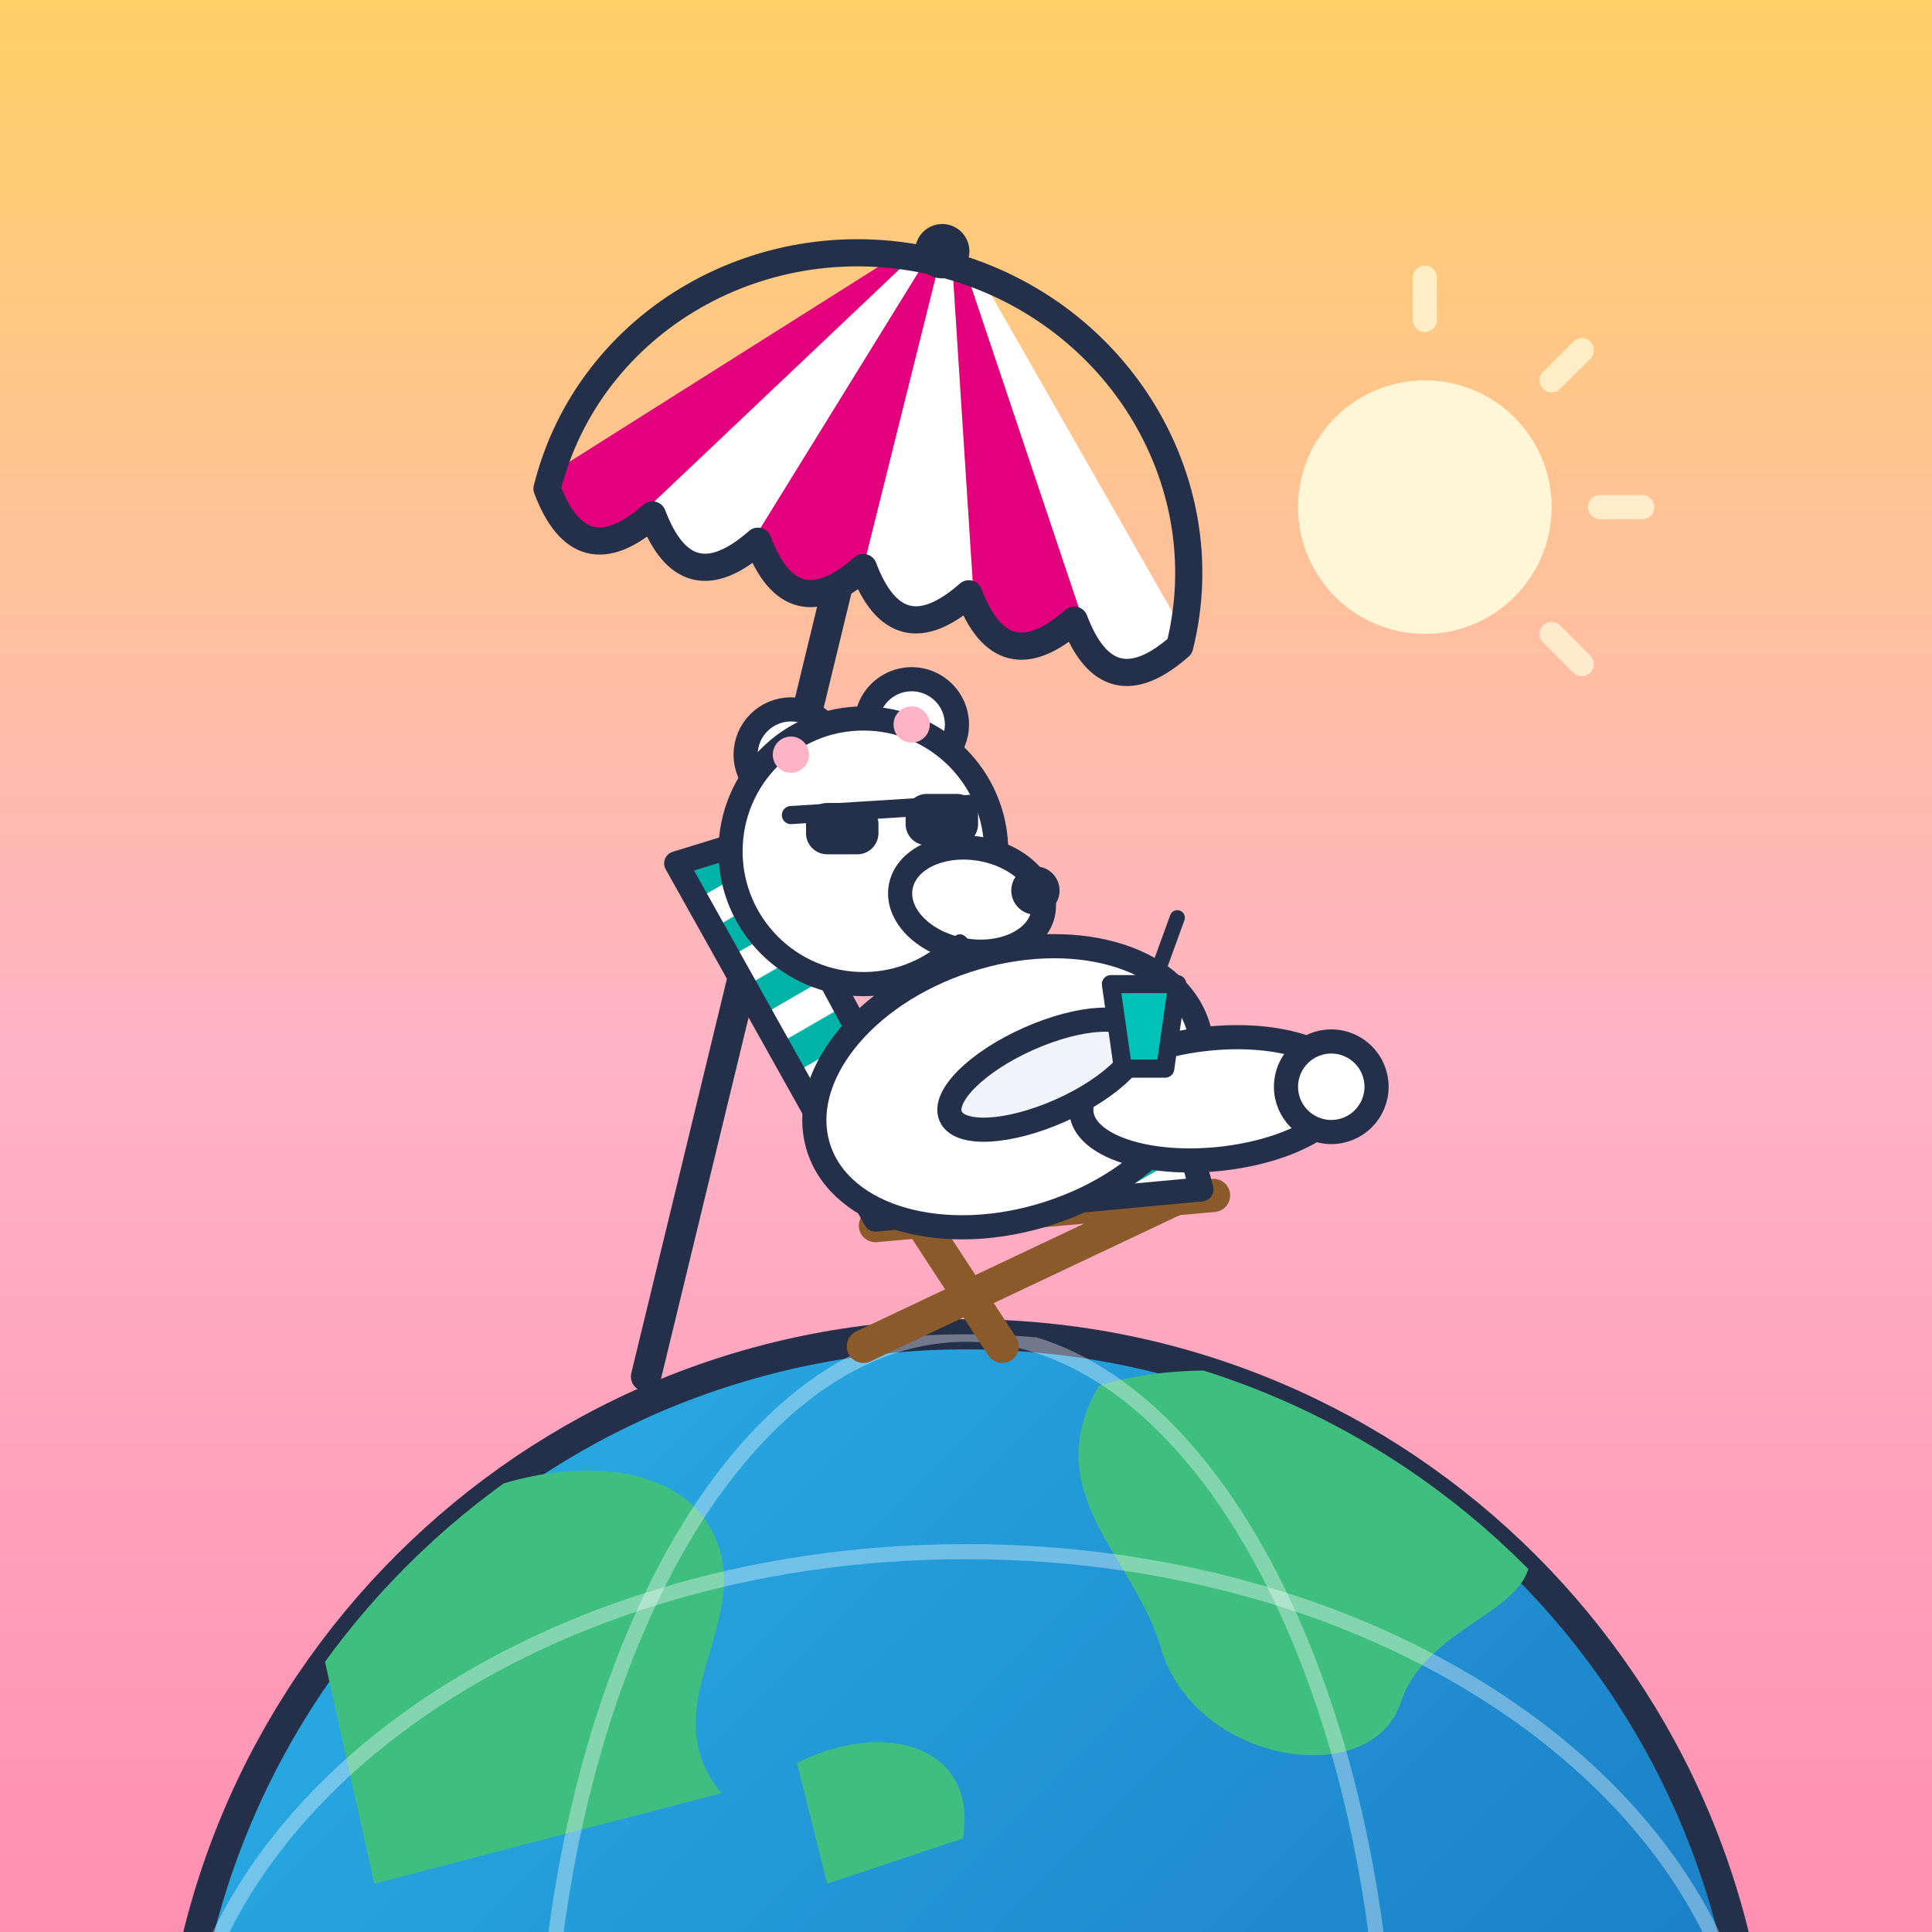
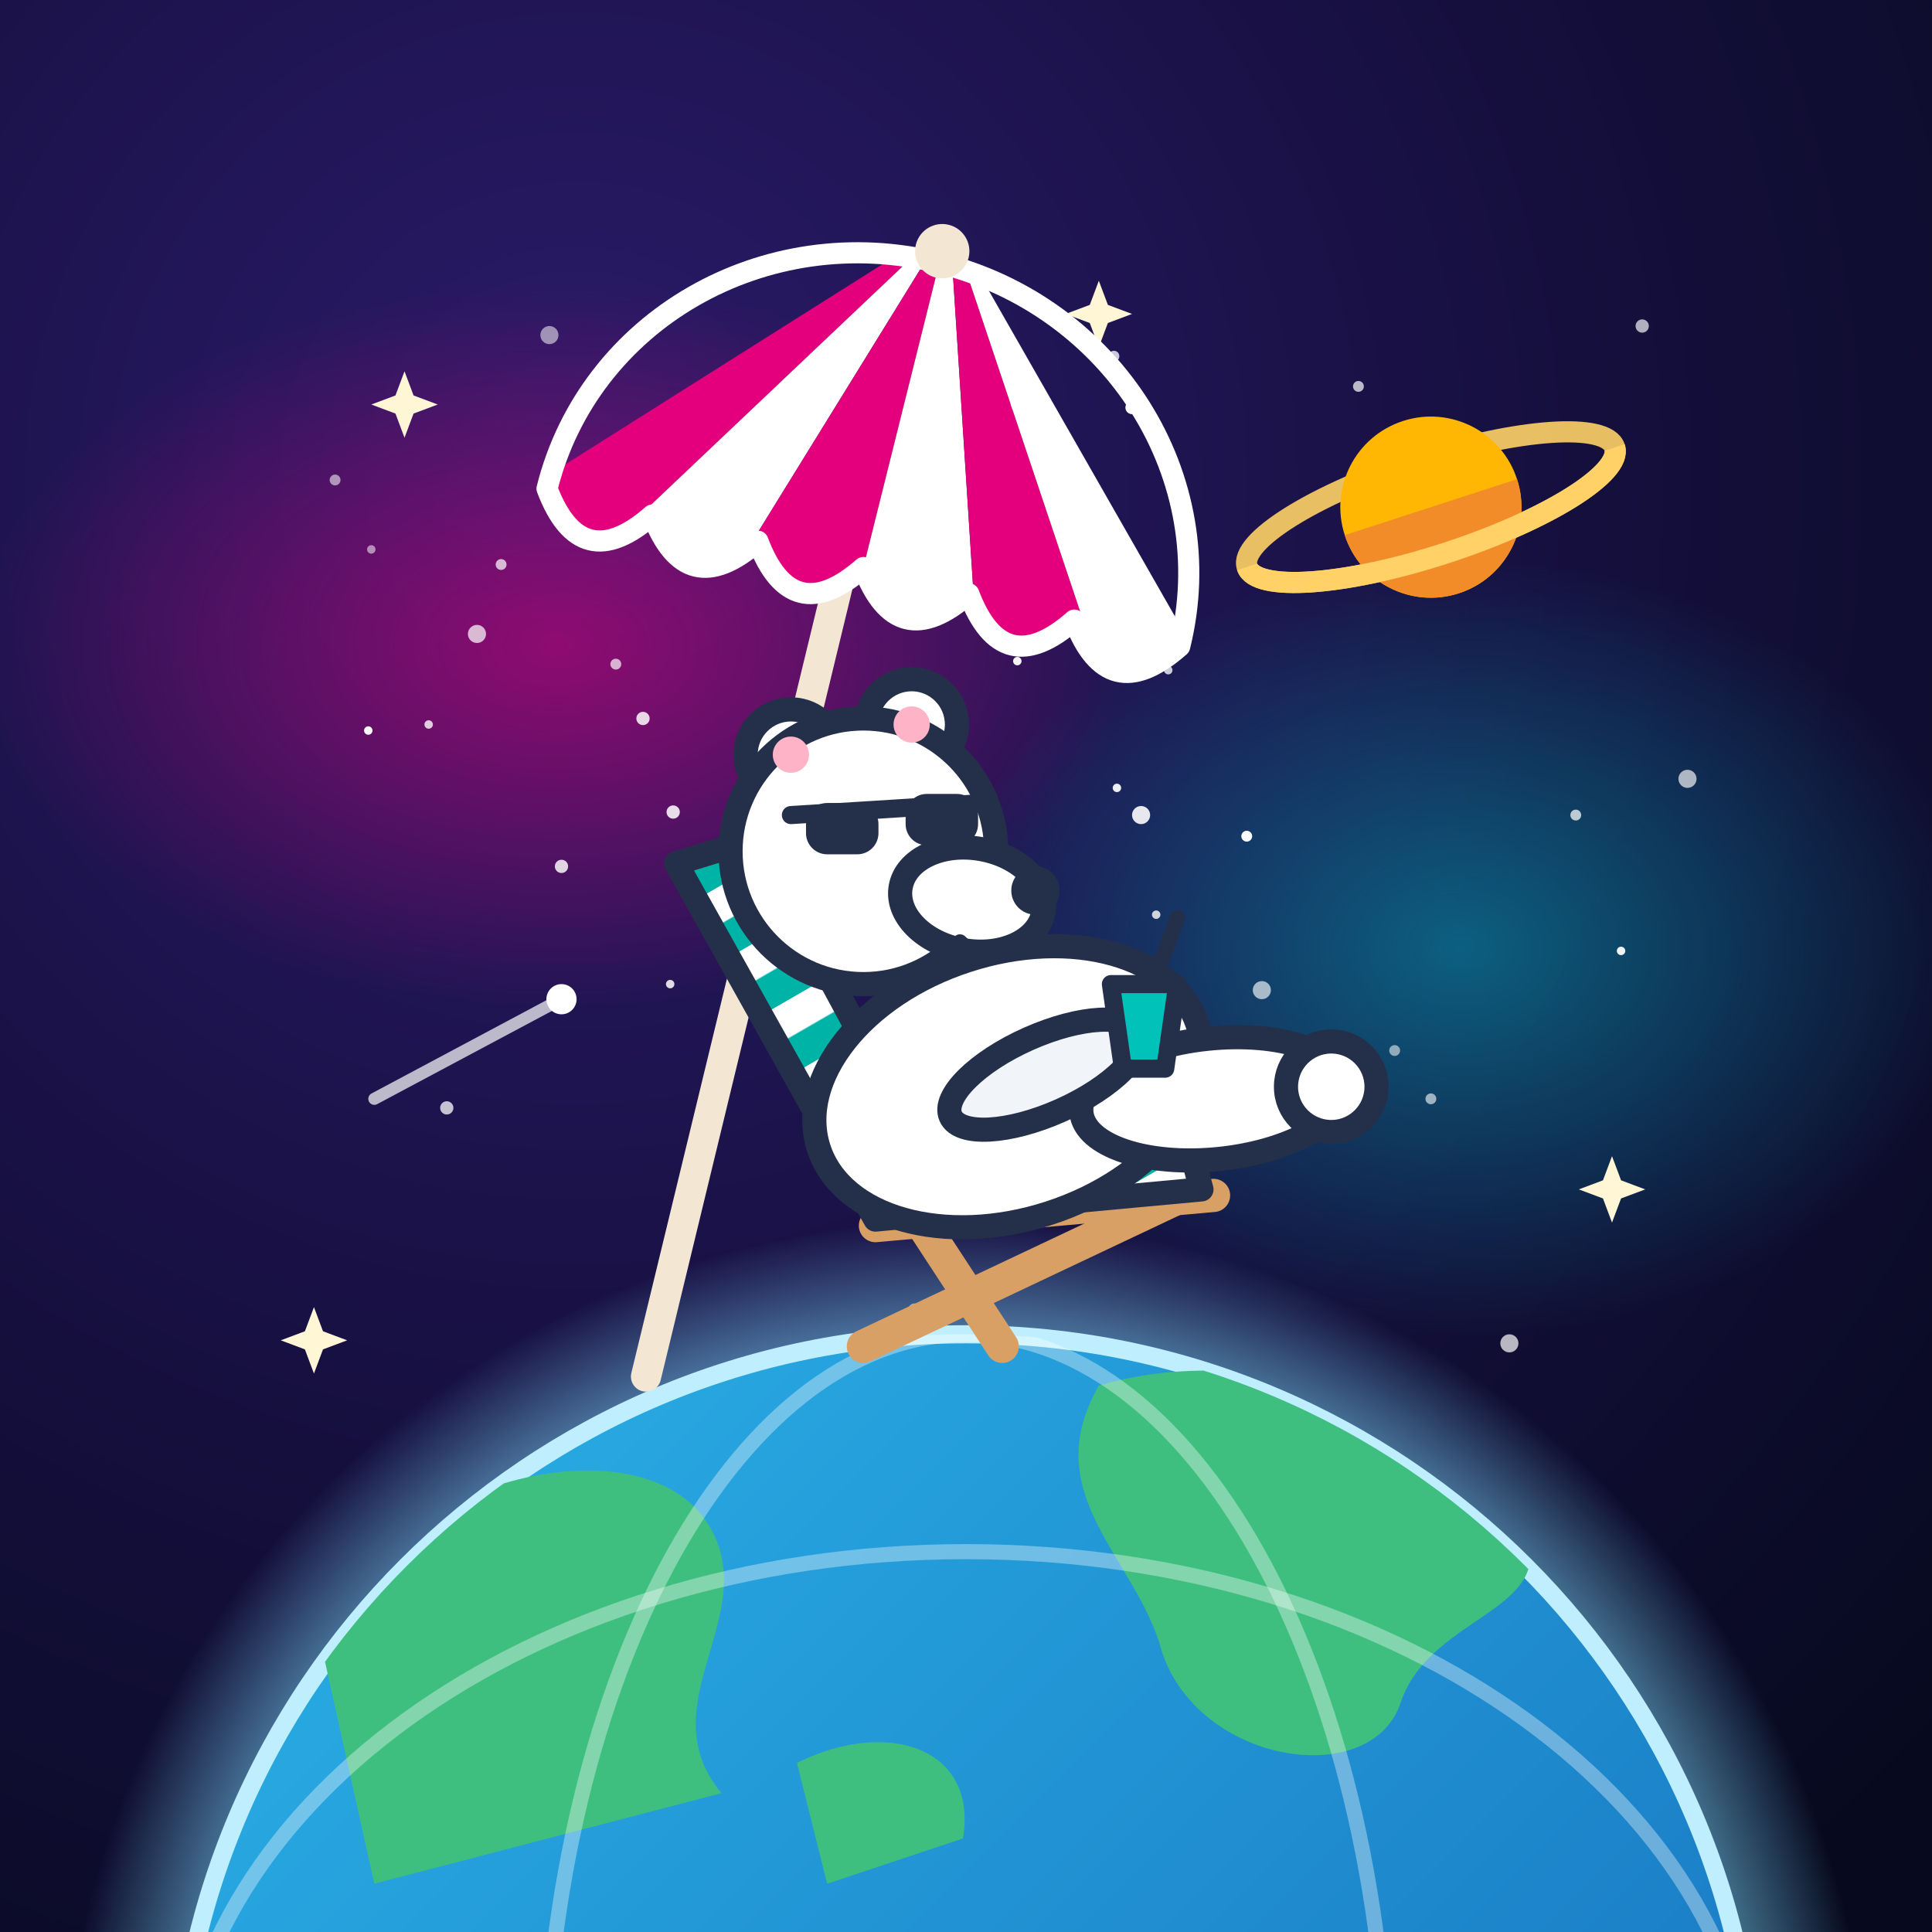
<svg xmlns="http://www.w3.org/2000/svg" viewBox="0 0 512 512" width="512" height="512">
  <defs>
-     <linearGradient id="sky" x1="0" y1="0" x2="0" y2="1">
-       <stop offset="0" stop-color="#ffd166" />
-       <stop offset="0.55" stop-color="#ffb3c7" />
-       <stop offset="1" stop-color="#ff8fb1" />
-     </linearGradient>
+     <radialGradient id="sky" cx="0.3" cy="0.25" r="0.95">
+       <stop offset="0" stop-color="#2b1b6b" />
+       <stop offset="0.55" stop-color="#150f3d" />
+       <stop offset="1" stop-color="#070a1f" />
+     </radialGradient>
+     <radialGradient id="nebula1" cx="0.5" cy="0.5" r="0.5">
+       <stop offset="0" stop-color="#e4007c" stop-opacity="0.55" />
+       <stop offset="1" stop-color="#e4007c" stop-opacity="0" />
+     </radialGradient>
+     <radialGradient id="nebula2" cx="0.5" cy="0.5" r="0.5">
+       <stop offset="0" stop-color="#00c2d1" stop-opacity="0.45" />
+       <stop offset="1" stop-color="#00c2d1" stop-opacity="0" />
+     </radialGradient>
+     <radialGradient id="glow" cx="0.5" cy="0.5" r="0.5">
+       <stop offset="0.86" stop-color="#7fdcff" stop-opacity="0.55" />
+       <stop offset="1" stop-color="#7fdcff" stop-opacity="0" />
+     </radialGradient>
    <linearGradient id="sea" x1="0" y1="0" x2="1" y2="1">
      <stop offset="0" stop-color="#2bb3e8" />
      <stop offset="1" stop-color="#1468b8" />
    </linearGradient>
    <clipPath id="tile">
      <rect width="512" height="512" rx="112" />
    </clipPath>
    <clipPath id="globe">
      <circle cx="256" cy="640" r="262" />
    </clipPath>
    <pattern id="stripes" width="22" height="22" patternUnits="userSpaceOnUse" patternTransform="rotate(60)">
      <rect width="22" height="22" fill="#00b3a7" />
      <rect width="11" height="22" fill="#ffffff" />
    </pattern>
    <clipPath id="canopy">
      <path d="M-108 0 A108 104 0 0 1 108 0 Q90.0 26 72.0 0 Q54.0 26 36.0 0 Q18.0 26 0.0 0 Q-18.0 26 -36.0 0 Q-54.0 26 -72.0 0 Q-90.0 26 -108.0 0Z" />
    </clipPath>
  </defs>
  <rect width="512" height="512" fill="url(#sky)" />
  <g transform="translate(51.2 51.2) scale(0.8)">
-     <circle cx="408" cy="104" r="42" fill="#fff6d6" />
-     <g stroke="#fff6d6" stroke-width="8" stroke-linecap="round" opacity="0.8">
-       <path d="M408 42 v-14" />
-       <path d="M466 104 h14" />
-       <path d="M450 62 l10 -10" />
-       <path d="M450 146 l10 10" />
+     <ellipse cx="120" cy="150" rx="190" ry="120" fill="url(#nebula1)" />
+     <ellipse cx="420" cy="250" rx="170" ry="130" fill="url(#nebula2)" />
+     <circle cx="171" cy="72" r="1.4" fill="#ffffff" opacity="0.54" />
+     <circle cx="273" cy="155" r="1.4" fill="#ffffff" opacity="0.95" />
+     <circle cx="118" cy="47" r="3" fill="#ffffff" opacity="0.53" />
+     <circle cx="58" cy="178" r="1.4" fill="#ffffff" opacity="0.97" />
+     <circle cx="319" cy="239" r="1.4" fill="#ffffff" opacity="0.79" />
+     <circle cx="206" cy="391" r="1.4" fill="#ffffff" opacity="0.78" />
+     <circle cx="78" cy="176" r="1.4" fill="#ffffff" opacity="0.79" />
+     <circle cx="285" cy="277" r="1.4" fill="#ffffff" opacity="0.79" />
+     <circle cx="323" cy="158" r="1.4" fill="#ffffff" opacity="0.78" />
+     <circle cx="314" cy="206" r="3" fill="#ffffff" opacity="0.89" />
+     <circle cx="239" cy="370" r="2.2" fill="#ffffff" opacity="0.65" />
+     <circle cx="398" cy="284" r="1.8" fill="#ffffff" opacity="0.54" />
+     <circle cx="159" cy="205" r="2.2" fill="#ffffff" opacity="0.86" />
+     <circle cx="153" cy="392" r="1.4" fill="#ffffff" opacity="0.76" />
+     <circle cx="94" cy="146" r="3" fill="#ffffff" opacity="0.71" />
+     <circle cx="480" cy="44" r="2.2" fill="#ffffff" opacity="0.67" />
+     <circle cx="183" cy="206" r="3" fill="#ffffff" opacity="0.53" />
+     <circle cx="59" cy="118" r="1.4" fill="#ffffff" opacity="0.53" />
+     <circle cx="354" cy="264" r="3" fill="#ffffff" opacity="0.64" />
+     <circle cx="201" cy="272" r="1.4" fill="#ffffff" opacity="0.97" />
+     <circle cx="186" cy="250" r="3" fill="#ffffff" opacity="0.53" />
+     <circle cx="386" cy="64" r="1.8" fill="#ffffff" opacity="0.70" />
+     <circle cx="458" cy="206" r="1.8" fill="#ffffff" opacity="0.72" />
+     <circle cx="280" cy="355" r="3" fill="#ffffff" opacity="0.93" />
+     <circle cx="149" cy="174" r="2.2" fill="#ffffff" opacity="0.84" />
+     <circle cx="198" cy="103" r="1.4" fill="#ffffff" opacity="0.59" />
+     <circle cx="126" cy="104" r="3" fill="#ffffff" opacity="0.92" />
+     <circle cx="102" cy="123" r="1.8" fill="#ffffff" opacity="0.71" />
+     <circle cx="193" cy="233" r="1.8" fill="#ffffff" opacity="0.85" />
+     <circle cx="263" cy="252" r="1.4" fill="#ffffff" opacity="0.73" />
+     <circle cx="436" cy="381" r="3" fill="#ffffff" opacity="0.70" />
+     <circle cx="205" cy="200" r="3" fill="#ffffff" opacity="0.53" />
+     <circle cx="47" cy="95" r="1.8" fill="#ffffff" opacity="0.55" />
+     <circle cx="305" cy="54" r="1.8" fill="#ffffff" opacity="0.77" />
+     <circle cx="473" cy="251" r="1.4" fill="#ffffff" opacity="0.94" />
+     <circle cx="311" cy="71" r="2.2" fill="#ffffff" opacity="0.98" />
+     <circle cx="306" cy="197" r="1.4" fill="#ffffff" opacity="0.92" />
+     <circle cx="495" cy="194" r="3" fill="#ffffff" opacity="0.66" />
+     <circle cx="84" cy="303" r="2.2" fill="#ffffff" opacity="0.74" />
+     <circle cx="349" cy="213" r="1.8" fill="#ffffff" opacity="0.98" />
+     <circle cx="270" cy="71" r="1.4" fill="#ffffff" opacity="0.88" />
+     <circle cx="158" cy="262" r="1.4" fill="#ffffff" opacity="0.85" />
+     <circle cx="140" cy="156" r="1.8" fill="#ffffff" opacity="0.68" />
+     <circle cx="122" cy="223" r="2.2" fill="#ffffff" opacity="0.82" />
+     <circle cx="311" cy="318" r="1.8" fill="#ffffff" opacity="0.90" />
+     <circle cx="410" cy="300" r="1.8" fill="#ffffff" opacity="0.60" />
+     <path d="M70 59 L73 67 L81 70 L73 73 L70 81 L67 73 L59 70 L67 67Z" fill="#fff6d6" />
+     <path d="M300 29 L303 37 L311 40 L303 43 L300 51 L297 43 L289 40 L297 37Z" fill="#fff6d6" />
+     <path d="M470 319 L473 327 L481 330 L473 333 L470 341 L467 333 L459 330 L467 327Z" fill="#fff6d6" />
+     <path d="M40 369 L43 377 L51 380 L43 383 L40 391 L37 383 L29 380 L37 377Z" fill="#fff6d6" />
+     <g transform="translate(410 104) rotate(-18)">
+       <ellipse cx="0" cy="0" rx="64" ry="16" fill="none" stroke="#ffd166" stroke-width="7" opacity="0.9" />
+       <circle cx="0" cy="0" r="30" fill="#ffb703" />
+       <path d="M-30 0 A30 30 0 0 0 30 0" fill="#f28c28" />
+       <path d="M-64 0 A64 16 0 0 0 64 0" fill="none" stroke="#ffd166" stroke-width="7" />
    </g>
-     <circle cx="256" cy="640" r="262" fill="url(#sea)" stroke="#24304a" stroke-width="10" />
+     <path d="M60 300 L120 268" stroke="#ffffff" stroke-width="4" stroke-linecap="round" opacity="0.7" />
+     <circle cx="122" cy="267" r="5" fill="#ffffff" />
+     <circle cx="256" cy="640" r="300" fill="url(#glow)" />
+     <circle cx="256" cy="640" r="262" fill="url(#sea)" stroke="#bfefff" stroke-width="6" />
    <g clip-path="url(#globe)">
      <path d="M40 470 C80 420 150 410 170 440 C190 470 150 500 175 530 L60 560Z" fill="#3fbf7f" />
      <path d="M300 395 C350 380 420 400 440 440 C455 470 410 470 400 500 C390 530 330 520 320 480 C310 450 280 430 300 395Z" fill="#3fbf7f" />
      <path d="M200 520 C230 505 260 515 255 545 L210 560Z" fill="#3fbf7f" />
      <ellipse cx="256" cy="640" rx="262" ry="190" fill="none" stroke="#ffffff" stroke-opacity="0.35" stroke-width="5" />
      <ellipse cx="256" cy="640" rx="140" ry="262" fill="none" stroke="#ffffff" stroke-opacity="0.35" stroke-width="5" />
    </g>
-     <path d="M150 392 L214 128" stroke="#24304a" stroke-width="10" stroke-linecap="round" />
+     <path d="M150 392 L214 128" stroke="#f3e7d3" stroke-width="10" stroke-linecap="round" />
    <g transform="translate(222 124) rotate(14)">
      <g clip-path="url(#canopy)">
        <path d="M0 -118 L-151.2 40 L-100.8 40Z" fill="#e4007c" />
        <path d="M0 -118 L-100.8 40 L-50.4 40Z" fill="#ffffff" />
        <path d="M0 -118 L-50.4 40 L0.0 40Z" fill="#e4007c" />
        <path d="M0 -118 L0.0 40 L50.4 40Z" fill="#ffffff" />
        <path d="M0 -118 L50.4 40 L100.8 40Z" fill="#e4007c" />
        <path d="M0 -118 L100.8 40 L151.2 40Z" fill="#ffffff" />
      </g>
-       <path d="M-108 0 A108 104 0 0 1 108 0 Q90.0 26 72.0 0 Q54.0 26 36.0 0 Q18.0 26 0.0 0 Q-18.0 26 -36.0 0 Q-54.0 26 -72.0 0 Q-90.0 26 -108.0 0Z" fill="none" stroke="#24304a" stroke-width="9" stroke-linejoin="round" />
-       <circle cx="0" cy="-108" r="9" fill="#24304a" />
+       <path d="M-108 0 A108 104 0 0 1 108 0 Q90.0 26 72.0 0 Q54.0 26 36.0 0 Q18.0 26 0.0 0 Q-18.0 26 -36.0 0 Q-54.0 26 -72.0 0 Q-90.0 26 -108.0 0Z" fill="none" stroke="#ffffff" stroke-width="7" stroke-linejoin="round" />
+       <circle cx="0" cy="-108" r="9" fill="#f3e7d3" />
    </g>
-     <g stroke="#8a5a2b" stroke-width="11" stroke-linecap="round">
+     <g stroke="#d9a066" stroke-width="11" stroke-linecap="round">
      <path d="M166 226 L268 382" />
      <path d="M332 330 L222 382" />
      <path d="M226 342 L338 332" />
    </g>
    <path d="M160 222 L226 340 L334 330 L328 308 L240 314 L186 214Z" fill="url(#stripes)" stroke="#24304a" stroke-width="8" stroke-linejoin="round" />
    <g stroke="#24304a" stroke-width="8" stroke-linejoin="round">
      <ellipse cx="270" cy="296" rx="66" ry="44" transform="rotate(-18 270 296)" fill="#ffffff" />
      <ellipse cx="338" cy="300" rx="44" ry="20" transform="rotate(-6 338 300)" fill="#ffffff" />
      <circle cx="377" cy="296" r="15" fill="#ffffff" />
      <circle cx="198" cy="186" r="15" fill="#ffffff" />
      <circle cx="238" cy="176" r="15" fill="#ffffff" />
      <circle cx="222" cy="218" r="44" fill="#ffffff" />
      <ellipse cx="258" cy="234" rx="24" ry="17" transform="rotate(10 258 234)" fill="#ffffff" />
      <ellipse cx="282" cy="292" rx="34" ry="13" transform="rotate(-24 282 292)" fill="#f1f5f9" />
    </g>
    <circle cx="198" cy="186" r="6" fill="#ffb3c7" />
    <circle cx="238" cy="176" r="6" fill="#ffb3c7" />
    <circle cx="279" cy="231" r="8" fill="#24304a" />
    <path d="M254 248 Q262 256 272 250" fill="none" stroke="#24304a" stroke-width="5" stroke-linecap="round" />
    <path d="M198 206 L262 202" stroke="#24304a" stroke-width="6" stroke-linecap="round" />
    <rect x="203" y="202" width="24" height="17" rx="7" fill="#24304a" />
    <rect x="236" y="199" width="24" height="17" rx="7" fill="#24304a" />
    <path d="M304 262 L326 262 L322 290 L308 290Z" fill="#00c2b8" stroke="#24304a" stroke-width="6" stroke-linejoin="round" />
    <path d="M318 262 L326 240" stroke="#24304a" stroke-width="5" stroke-linecap="round" />
  </g>
</svg>
